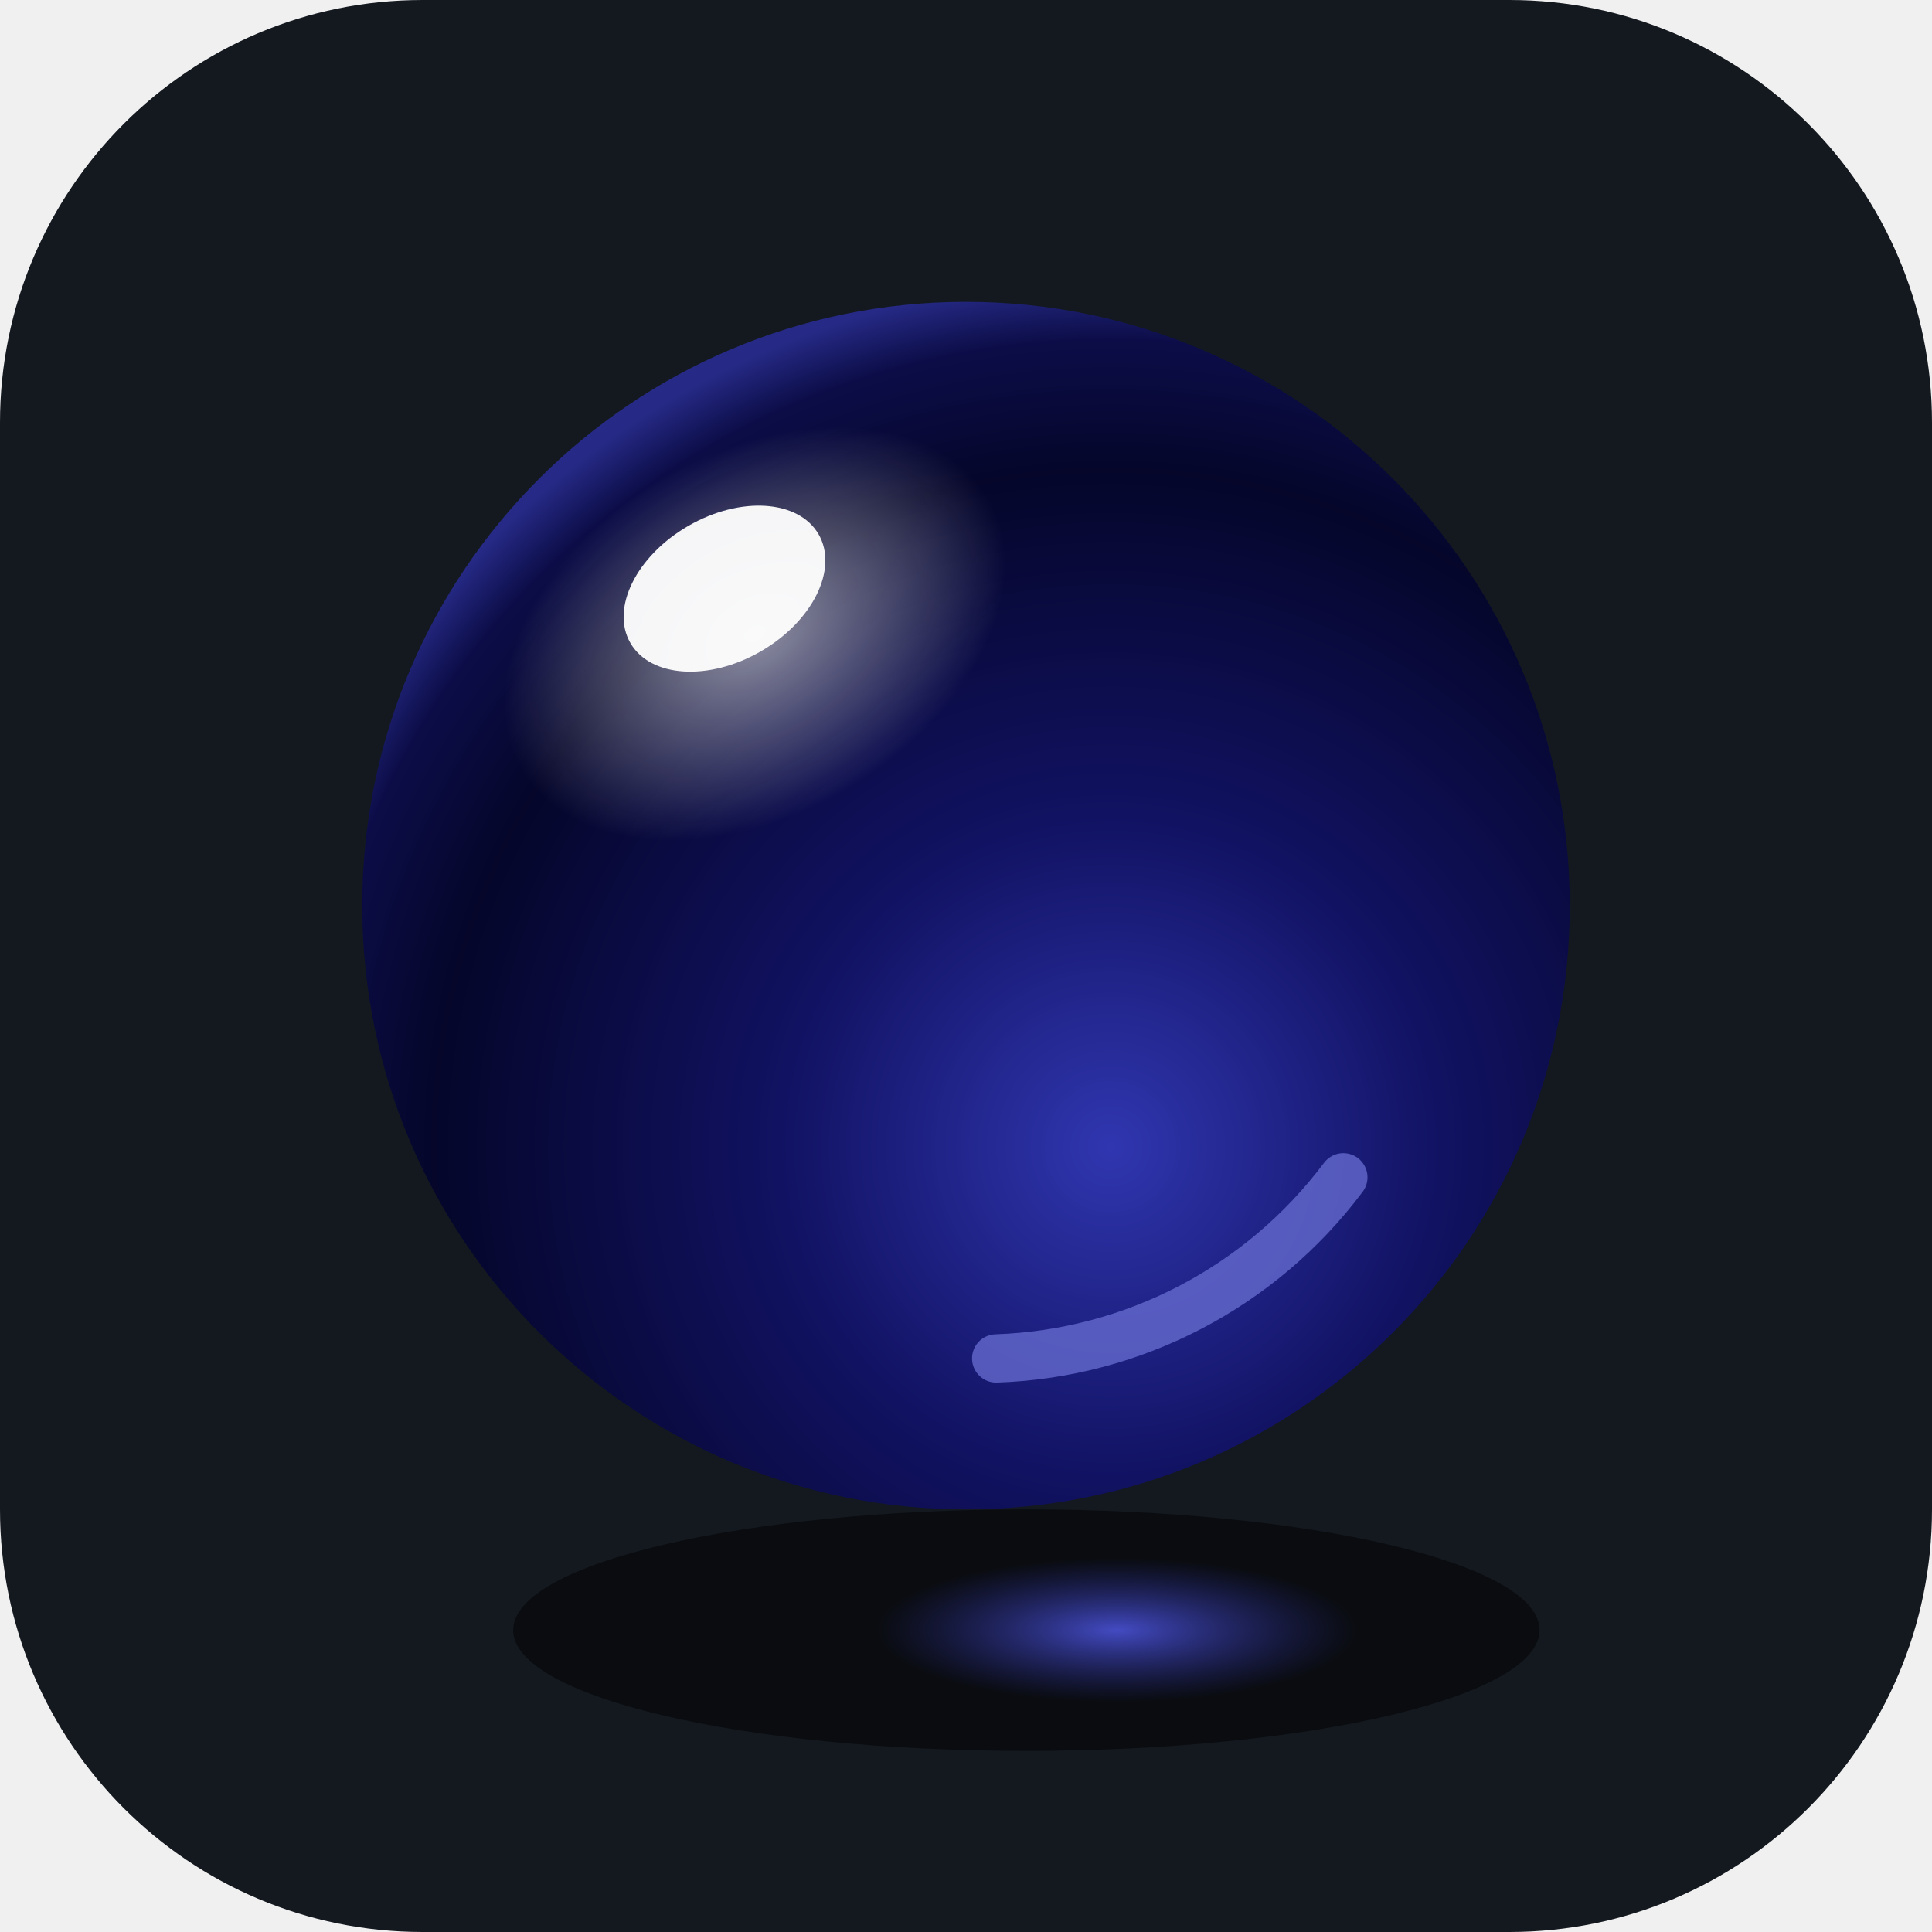
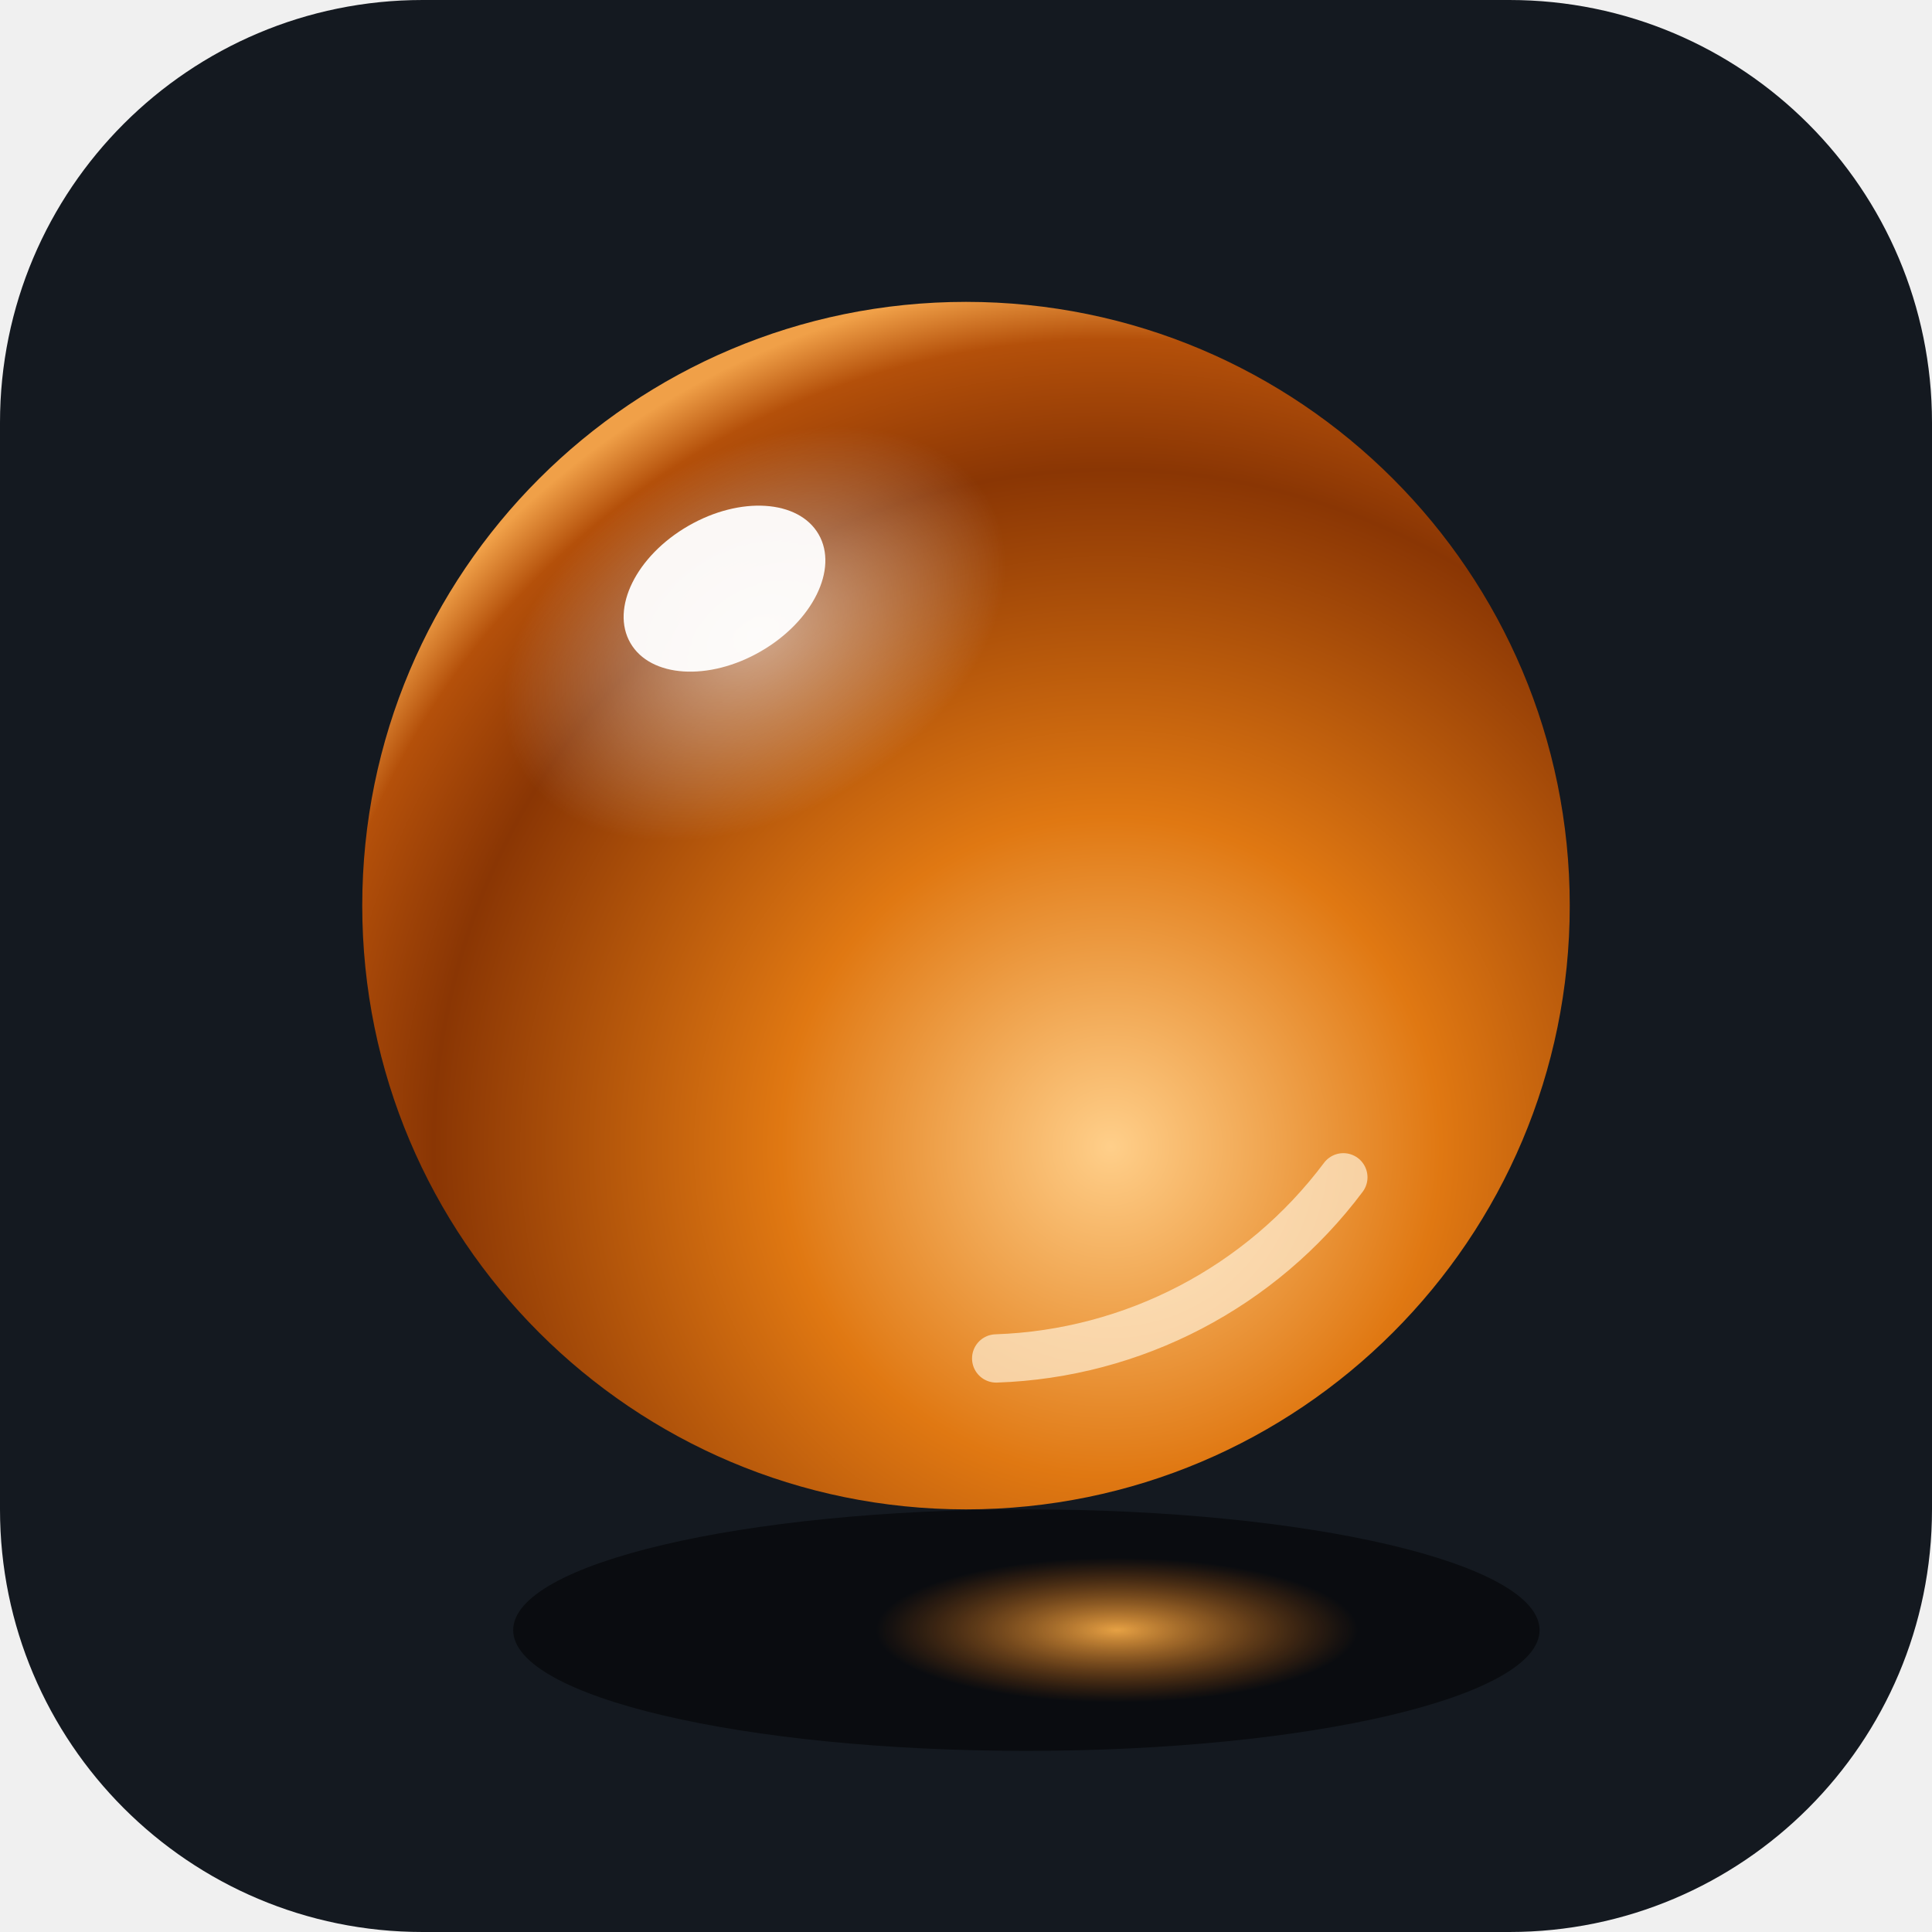
<svg xmlns="http://www.w3.org/2000/svg" viewBox="0 0 64 64">
  <defs>
    <radialGradient id="verre" cx="0.62" cy="0.7" r="0.72">
-       <stop offset="0" stop-color="#3036b0" />
-       <stop offset="0.38" stop-color="#111262" />
-       <stop offset="0.78" stop-color="#05062a" />
-       <stop offset="0.93" stop-color="#0c0d48" />
-       <stop offset="1" stop-color="#262a86" />
+       <stop offset="0" stop-color="#ffcf8a" />
+       <stop offset="0.38" stop-color="#e07812" />
+       <stop offset="0.78" stop-color="#8a3604" />
+       <stop offset="0.93" stop-color="#b4500a" />
+       <stop offset="1" stop-color="#f0a048" />
    </radialGradient>
    <radialGradient id="caustique" cx="0.5" cy="0.5" r="0.5">
-       <stop offset="0" stop-color="#4a52d6" stop-opacity="0.9" />
-       <stop offset="1" stop-color="#2a2fa0" stop-opacity="0" />
+       <stop offset="0" stop-color="#ffb24a" stop-opacity="0.9" />
+       <stop offset="1" stop-color="#d9670a" stop-opacity="0" />
    </radialGradient>
    <radialGradient id="reflet" cx="0.5" cy="0.5" r="0.5">
      <stop offset="0" stop-color="#ffffff" stop-opacity="0.55" />
      <stop offset="1" stop-color="#ffffff" stop-opacity="0" />
    </radialGradient>
  </defs>
  <rect width="64" height="64" rx="14" fill="#141920" />
  <ellipse cx="34" cy="54" rx="17" ry="4" fill="#000" opacity="0.5" />
  <ellipse cx="37" cy="54" rx="8" ry="2.4" fill="url(#caustique)" />
  <circle cx="32" cy="30" r="20" fill="url(#verre)" />
  <ellipse cx="25" cy="21" rx="9" ry="6" fill="url(#reflet)" transform="rotate(-30 25 21)" />
  <ellipse cx="24" cy="19.5" rx="3.6" ry="2.4" fill="#fff" opacity="0.95" transform="rotate(-30 24 19.5)" />
-   <path d="M44.5 39 A15 15 0 0 1 33 45" fill="none" stroke="#6d74d8" stroke-width="1.6" stroke-linecap="round" opacity="0.7" />
+   <path d="M44.5 39 A15 15 0 0 1 33 45" fill="none" stroke="#fff0d6" stroke-width="1.6" stroke-linecap="round" opacity="0.7" />
</svg>
